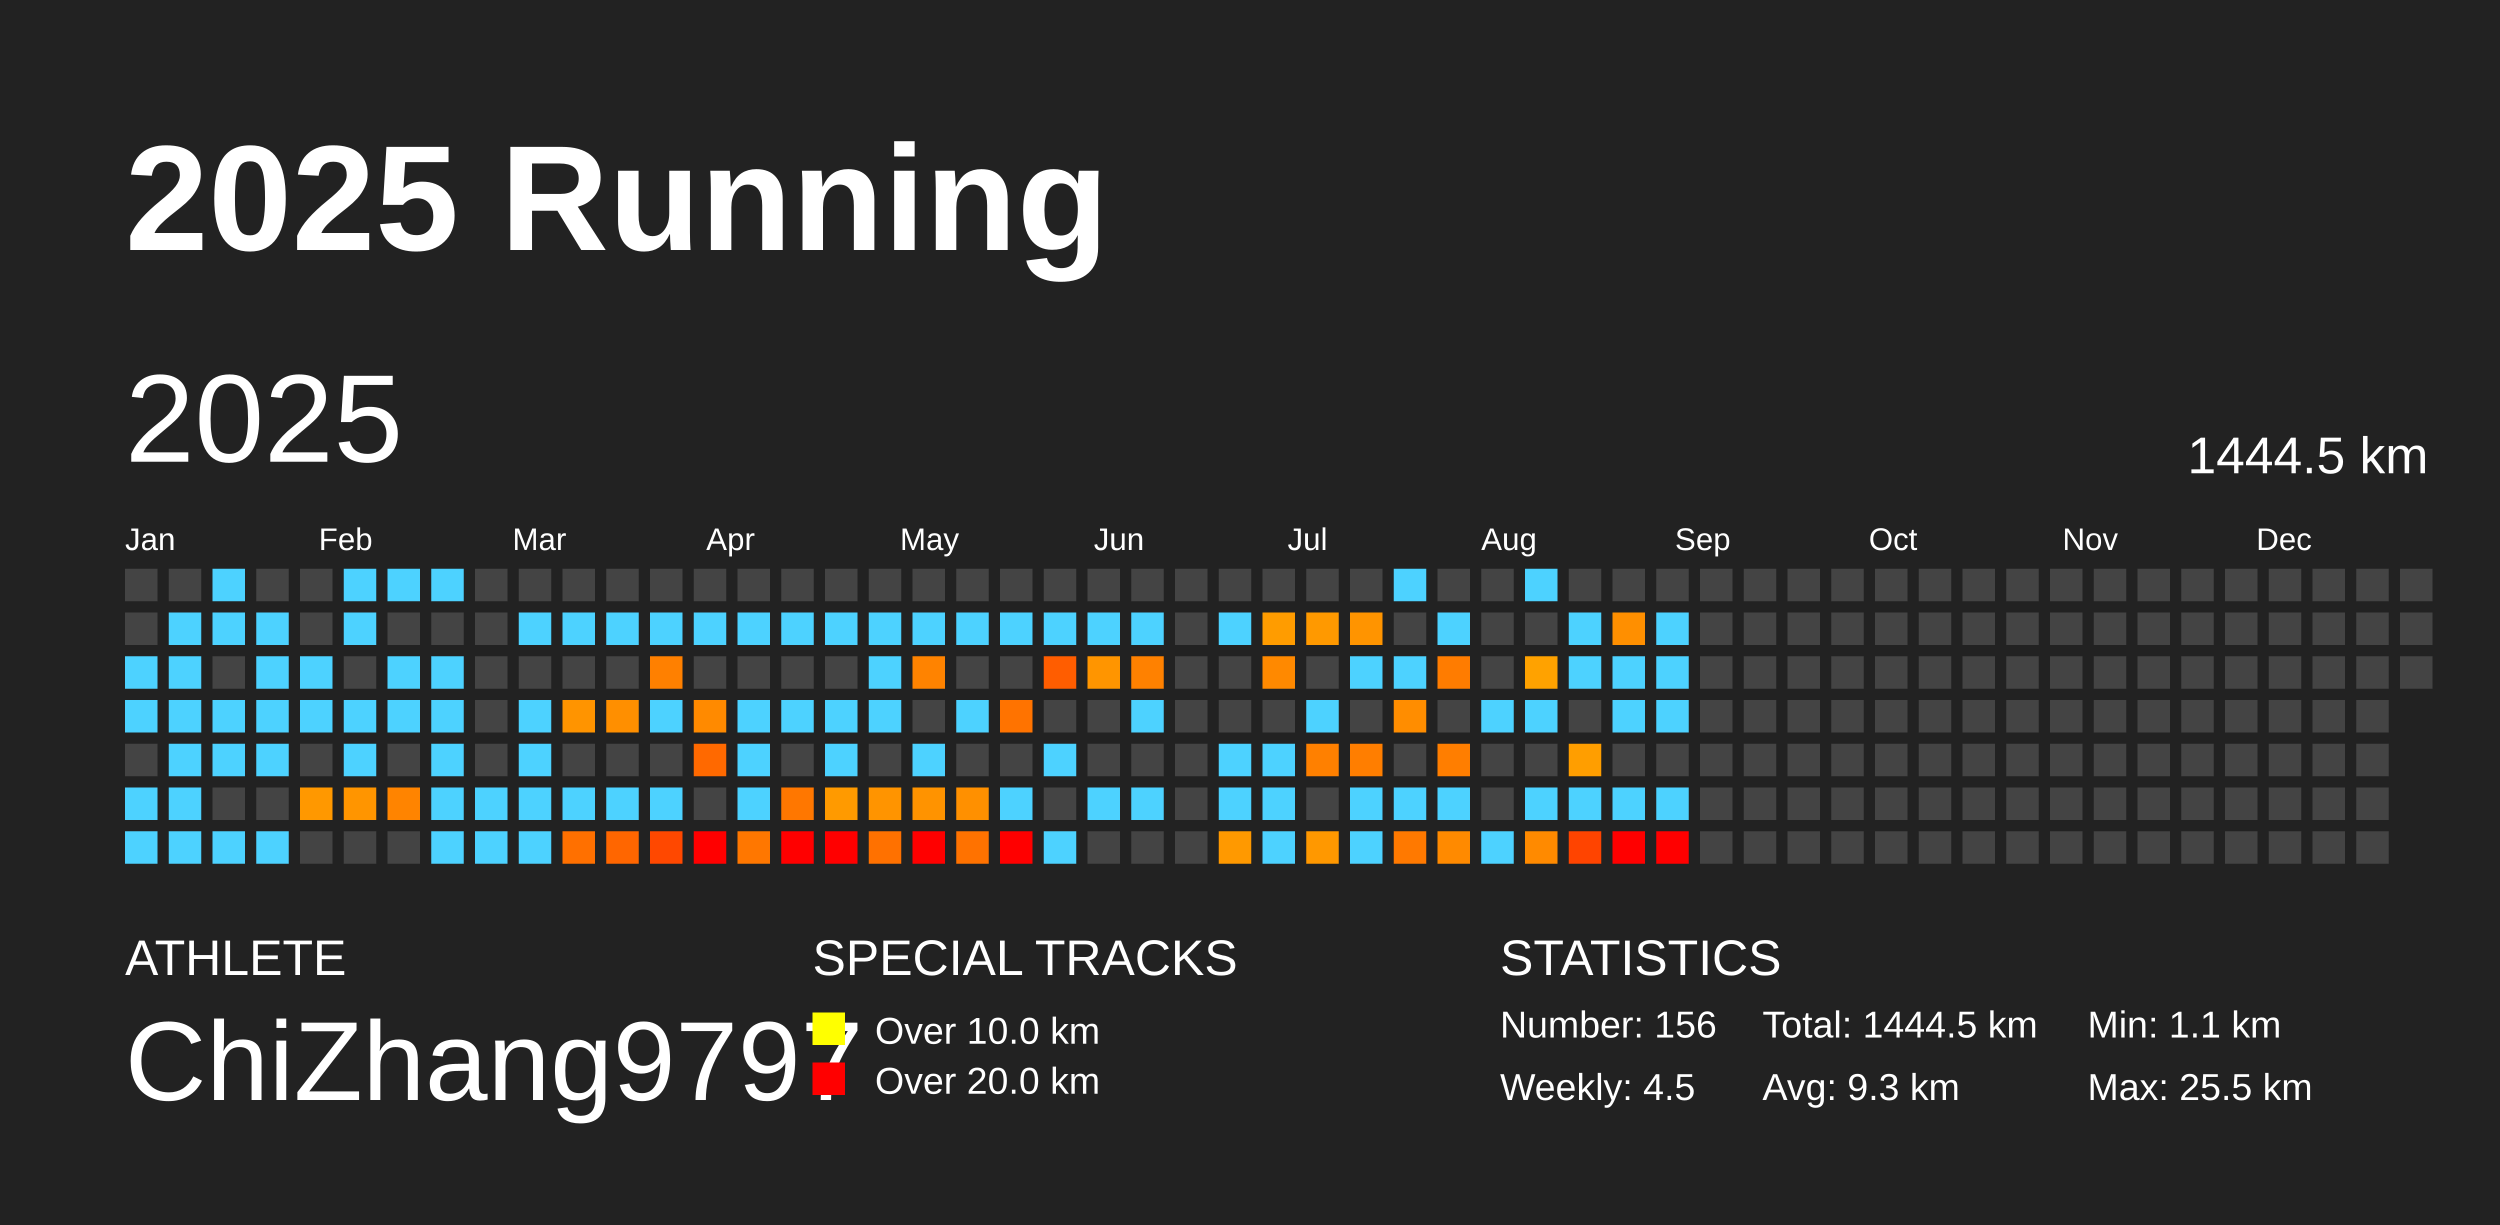
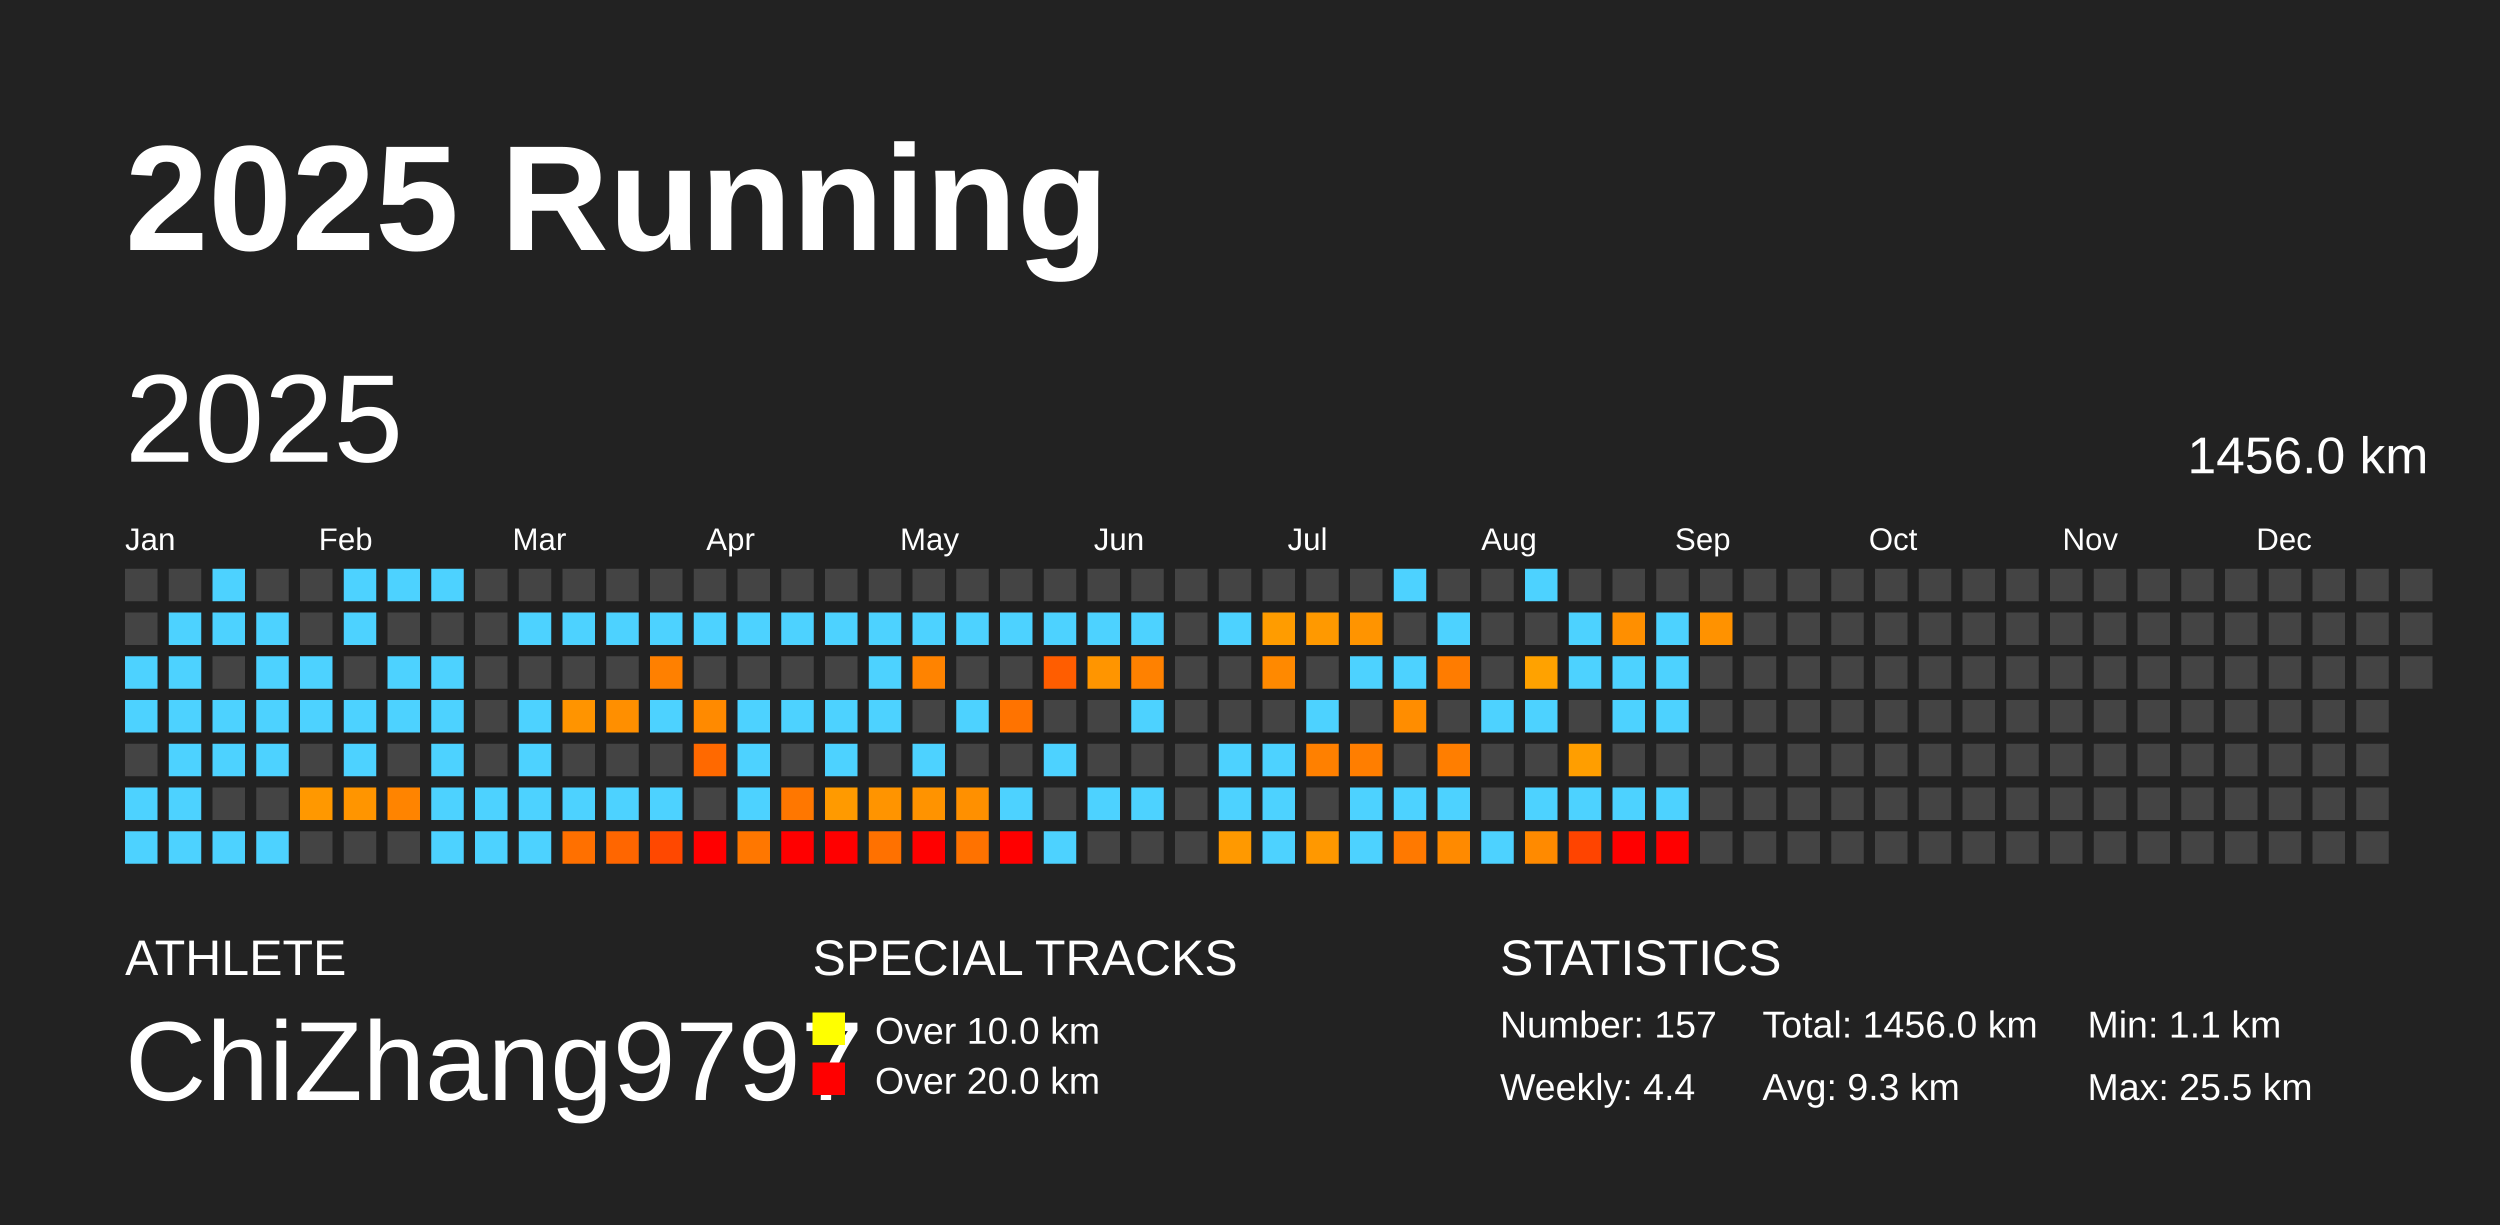
<svg xmlns="http://www.w3.org/2000/svg" baseProfile="full" height="98mm" version="1.1" viewBox="0,0,200,98" width="200mm">
  <defs />
  <rect fill="#222222" height="98" width="200" x="0" y="0" />
  <text fill="#FFFFFF" style="font-size:12px; font-family:Arial; font-weight:bold;" x="10" y="20">2025 Running</text>
  <text fill="#FFFFFF" style="font-size:4px; font-family:Arial" x="10" y="78">ATHLETE</text>
  <text fill="#FFFFFF" style="font-size:9px; font-family:Arial" x="10" y="88">ChiZhang9797</text>
  <text fill="#FFFFFF" style="font-size:4px; font-family:Arial" x="65" y="78">SPECIAL TRACKS</text>
  <rect fill="yellow" height="2.6" width="2.6" x="65" y="81" />
  <text fill="#FFFFFF" style="font-size:3px; font-family:Arial" x="70" y="83.5">Over 10.0 km</text>
  <rect fill="red" height="2.6" width="2.6" x="65" y="85" />
  <text fill="#FFFFFF" style="font-size:3px; font-family:Arial" x="70" y="87.5">Over 20.0 km</text>
  <text fill="#FFFFFF" style="font-size:4px; font-family:Arial" x="120" y="78">STATISTICS</text>
-   <text fill="#FFFFFF" style="font-size:3px; font-family:Arial" x="120" y="83">Number: 156</text>
-   <text fill="#FFFFFF" style="font-size:3px; font-family:Arial" x="120" y="88">Weekly: 4.5</text>
-   <text fill="#FFFFFF" style="font-size:3px; font-family:Arial" x="141" y="83">Total: 1444.5 km</text>
+   <text fill="#FFFFFF" style="font-size:3px; font-family:Arial" x="120" y="83">Number: 157</text>
+   <text fill="#FFFFFF" style="font-size:3px; font-family:Arial" x="120" y="88">Weekly: 4.4</text>
+   <text fill="#FFFFFF" style="font-size:3px; font-family:Arial" x="141" y="83">Total: 1456.0 km</text>
  <text fill="#FFFFFF" style="font-size:3px; font-family:Arial" x="141" y="88">Avg: 9.3 km</text>
  <text fill="#FFFFFF" style="font-size:3px; font-family:Arial" x="167" y="83">Min: 1.1 km</text>
  <text fill="#FFFFFF" style="font-size:3px; font-family:Arial" x="167" y="88">Max: 25.5 km</text>
  <text dominant-baseline="hanging" fill="#FFFFFF" style="font-size:10.0px; font-family:Arial;" x="10" y="30">2025</text>
-   <text dominant-baseline="hanging" fill="#FFFFFF" style="font-size:4.125px; font-family:Arial;" x="175" y="35">1444.5 km</text>
+   <text dominant-baseline="hanging" fill="#FFFFFF" style="font-size:4.125px; font-family:Arial;" x="175" y="35">1456.0 km</text>
  <text fill="#FFFFFF" style="font-size:2.5px; font-family:Arial" x="10.0" y="44">Jan</text>
  <text fill="#FFFFFF" style="font-size:2.5px; font-family:Arial" x="25.5" y="44">Feb</text>
  <text fill="#FFFFFF" style="font-size:2.5px; font-family:Arial" x="41.0" y="44">Mar</text>
  <text fill="#FFFFFF" style="font-size:2.5px; font-family:Arial" x="56.5" y="44">Apr</text>
  <text fill="#FFFFFF" style="font-size:2.5px; font-family:Arial" x="72.0" y="44">May</text>
  <text fill="#FFFFFF" style="font-size:2.5px; font-family:Arial" x="87.5" y="44">Jun</text>
  <text fill="#FFFFFF" style="font-size:2.5px; font-family:Arial" x="103.0" y="44">Jul</text>
  <text fill="#FFFFFF" style="font-size:2.5px; font-family:Arial" x="118.5" y="44">Aug</text>
  <text fill="#FFFFFF" style="font-size:2.5px; font-family:Arial" x="134.0" y="44">Sep</text>
  <text fill="#FFFFFF" style="font-size:2.5px; font-family:Arial" x="149.5" y="44">Oct</text>
  <text fill="#FFFFFF" style="font-size:2.5px; font-family:Arial" x="165.0" y="44">Nov</text>
  <text fill="#FFFFFF" style="font-size:2.5px; font-family:Arial" x="180.5" y="44">Dec</text>
  <rect fill="#444444" height="2.6" width="2.6" x="10.0" y="45.5" />
  <rect fill="#444444" height="2.6" width="2.6" x="10.0" y="49.0" />
  <rect fill="#4dd2ff" height="2.6" width="2.6" x="10.0" y="52.5" />
  <rect fill="#4dd2ff" height="2.6" width="2.6" x="10.0" y="56.0" />
  <rect fill="#444444" height="2.6" width="2.6" x="10.0" y="59.5" />
  <rect fill="#4dd2ff" height="2.6" width="2.6" x="10.0" y="63.0" />
  <rect fill="#4dd2ff" height="2.6" width="2.6" x="10.0" y="66.5" />
  <rect fill="#444444" height="2.6" width="2.6" x="13.5" y="45.5" />
  <rect fill="#4dd2ff" height="2.6" width="2.6" x="13.5" y="49.0" />
  <rect fill="#4dd2ff" height="2.6" width="2.6" x="13.5" y="52.5" />
  <rect fill="#4dd2ff" height="2.6" width="2.6" x="13.5" y="56.0" />
  <rect fill="#4dd2ff" height="2.6" width="2.6" x="13.5" y="59.5" />
  <rect fill="#4dd2ff" height="2.6" width="2.6" x="13.5" y="63.0" />
  <rect fill="#4dd2ff" height="2.6" width="2.6" x="13.5" y="66.5" />
  <rect fill="#4dd2ff" height="2.6" width="2.6" x="17.0" y="45.5" />
  <rect fill="#4dd2ff" height="2.6" width="2.6" x="17.0" y="49.0" />
  <rect fill="#444444" height="2.6" width="2.6" x="17.0" y="52.5" />
  <rect fill="#4dd2ff" height="2.6" width="2.6" x="17.0" y="56.0" />
  <rect fill="#4dd2ff" height="2.6" width="2.6" x="17.0" y="59.5" />
  <rect fill="#444444" height="2.6" width="2.6" x="17.0" y="63.0" />
  <rect fill="#4dd2ff" height="2.6" width="2.6" x="17.0" y="66.5" />
  <rect fill="#444444" height="2.6" width="2.6" x="20.5" y="45.5" />
  <rect fill="#4dd2ff" height="2.6" width="2.6" x="20.5" y="49.0" />
  <rect fill="#4dd2ff" height="2.6" width="2.6" x="20.5" y="52.5" />
  <rect fill="#4dd2ff" height="2.6" width="2.6" x="20.5" y="56.0" />
  <rect fill="#4dd2ff" height="2.6" width="2.6" x="20.5" y="59.5" />
  <rect fill="#444444" height="2.6" width="2.6" x="20.5" y="63.0" />
  <rect fill="#4dd2ff" height="2.6" width="2.6" x="20.5" y="66.5" />
  <rect fill="#444444" height="2.6" width="2.6" x="24.0" y="45.5" />
  <rect fill="#444444" height="2.6" width="2.6" x="24.0" y="49.0" />
  <rect fill="#4dd2ff" height="2.6" width="2.6" x="24.0" y="52.5" />
  <rect fill="#4dd2ff" height="2.6" width="2.6" x="24.0" y="56.0" />
  <rect fill="#444444" height="2.6" width="2.6" x="24.0" y="59.5" />
  <rect fill="#ff9800" height="2.6" width="2.6" x="24.0" y="63.0" />
  <rect fill="#444444" height="2.6" width="2.6" x="24.0" y="66.5" />
  <rect fill="#4dd2ff" height="2.6" width="2.6" x="27.5" y="45.5" />
  <rect fill="#4dd2ff" height="2.6" width="2.6" x="27.5" y="49.0" />
  <rect fill="#444444" height="2.6" width="2.6" x="27.5" y="52.5" />
  <rect fill="#4dd2ff" height="2.6" width="2.6" x="27.5" y="56.0" />
  <rect fill="#4dd2ff" height="2.6" width="2.6" x="27.5" y="59.5" />
  <rect fill="#ff9500" height="2.6" width="2.6" x="27.5" y="63.0" />
  <rect fill="#444444" height="2.6" width="2.6" x="27.5" y="66.5" />
  <rect fill="#4dd2ff" height="2.6" width="2.6" x="31.0" y="45.5" />
  <rect fill="#444444" height="2.6" width="2.6" x="31.0" y="49.0" />
  <rect fill="#4dd2ff" height="2.6" width="2.6" x="31.0" y="52.5" />
  <rect fill="#4dd2ff" height="2.6" width="2.6" x="31.0" y="56.0" />
  <rect fill="#444444" height="2.6" width="2.6" x="31.0" y="59.5" />
  <rect fill="#ff8400" height="2.6" width="2.6" x="31.0" y="63.0" />
  <rect fill="#444444" height="2.6" width="2.6" x="31.0" y="66.5" />
  <rect fill="#4dd2ff" height="2.6" width="2.6" x="34.5" y="45.5" />
  <rect fill="#444444" height="2.6" width="2.6" x="34.5" y="49.0" />
  <rect fill="#4dd2ff" height="2.6" width="2.6" x="34.5" y="52.5" />
  <rect fill="#4dd2ff" height="2.6" width="2.6" x="34.5" y="56.0" />
  <rect fill="#4dd2ff" height="2.6" width="2.6" x="34.5" y="59.5" />
  <rect fill="#4dd2ff" height="2.6" width="2.6" x="34.5" y="63.0" />
  <rect fill="#4dd2ff" height="2.6" width="2.6" x="34.5" y="66.5" />
  <rect fill="#444444" height="2.6" width="2.6" x="38.0" y="45.5" />
  <rect fill="#444444" height="2.6" width="2.6" x="38.0" y="49.0" />
  <rect fill="#444444" height="2.6" width="2.6" x="38.0" y="52.5" />
  <rect fill="#444444" height="2.6" width="2.6" x="38.0" y="56.0" />
  <rect fill="#444444" height="2.6" width="2.6" x="38.0" y="59.5" />
  <rect fill="#4dd2ff" height="2.6" width="2.6" x="38.0" y="63.0" />
  <rect fill="#4dd2ff" height="2.6" width="2.6" x="38.0" y="66.5" />
  <rect fill="#444444" height="2.6" width="2.6" x="41.5" y="45.5" />
  <rect fill="#4dd2ff" height="2.6" width="2.6" x="41.5" y="49.0" />
  <rect fill="#444444" height="2.6" width="2.6" x="41.5" y="52.5" />
  <rect fill="#4dd2ff" height="2.6" width="2.6" x="41.5" y="56.0" />
  <rect fill="#4dd2ff" height="2.6" width="2.6" x="41.5" y="59.5" />
  <rect fill="#4dd2ff" height="2.6" width="2.6" x="41.5" y="63.0" />
  <rect fill="#4dd2ff" height="2.6" width="2.6" x="41.5" y="66.5" />
  <rect fill="#444444" height="2.6" width="2.6" x="45.0" y="45.5" />
  <rect fill="#4dd2ff" height="2.6" width="2.6" x="45.0" y="49.0" />
  <rect fill="#444444" height="2.6" width="2.6" x="45.0" y="52.5" />
  <rect fill="#ff9400" height="2.6" width="2.6" x="45.0" y="56.0" />
  <rect fill="#444444" height="2.6" width="2.6" x="45.0" y="59.5" />
  <rect fill="#4dd2ff" height="2.6" width="2.6" x="45.0" y="63.0" />
  <rect fill="#ff7000" height="2.6" width="2.6" x="45.0" y="66.5" />
  <rect fill="#444444" height="2.6" width="2.6" x="48.5" y="45.5" />
  <rect fill="#4dd2ff" height="2.6" width="2.6" x="48.5" y="49.0" />
  <rect fill="#444444" height="2.6" width="2.6" x="48.5" y="52.5" />
  <rect fill="#ff8f00" height="2.6" width="2.6" x="48.5" y="56.0" />
  <rect fill="#444444" height="2.6" width="2.6" x="48.5" y="59.5" />
  <rect fill="#4dd2ff" height="2.6" width="2.6" x="48.5" y="63.0" />
  <rect fill="#ff6600" height="2.6" width="2.6" x="48.5" y="66.5" />
  <rect fill="#444444" height="2.6" width="2.6" x="52.0" y="45.5" />
  <rect fill="#4dd2ff" height="2.6" width="2.6" x="52.0" y="49.0" />
  <rect fill="#ff8000" height="2.6" width="2.6" x="52.0" y="52.5" />
  <rect fill="#4dd2ff" height="2.6" width="2.6" x="52.0" y="56.0" />
  <rect fill="#444444" height="2.6" width="2.6" x="52.0" y="59.5" />
  <rect fill="#4dd2ff" height="2.6" width="2.6" x="52.0" y="63.0" />
  <rect fill="#ff4800" height="2.6" width="2.6" x="52.0" y="66.5" />
  <rect fill="#444444" height="2.6" width="2.6" x="55.5" y="45.5" />
  <rect fill="#4dd2ff" height="2.6" width="2.6" x="55.5" y="49.0" />
  <rect fill="#444444" height="2.6" width="2.6" x="55.5" y="52.5" />
  <rect fill="#ff8a00" height="2.6" width="2.6" x="55.5" y="56.0" />
  <rect fill="#ff6900" height="2.6" width="2.6" x="55.5" y="59.5" />
  <rect fill="#444444" height="2.6" width="2.6" x="55.5" y="63.0" />
  <rect fill="red" height="2.6" width="2.6" x="55.5" y="66.5" />
  <rect fill="#444444" height="2.6" width="2.6" x="59.0" y="45.5" />
  <rect fill="#4dd2ff" height="2.6" width="2.6" x="59.0" y="49.0" />
  <rect fill="#444444" height="2.6" width="2.6" x="59.0" y="52.5" />
  <rect fill="#4dd2ff" height="2.6" width="2.6" x="59.0" y="56.0" />
  <rect fill="#4dd2ff" height="2.6" width="2.6" x="59.0" y="59.5" />
  <rect fill="#4dd2ff" height="2.6" width="2.6" x="59.0" y="63.0" />
  <rect fill="#ff7700" height="2.6" width="2.6" x="59.0" y="66.5" />
  <rect fill="#444444" height="2.6" width="2.6" x="62.5" y="45.5" />
  <rect fill="#4dd2ff" height="2.6" width="2.6" x="62.5" y="49.0" />
  <rect fill="#444444" height="2.6" width="2.6" x="62.5" y="52.5" />
  <rect fill="#4dd2ff" height="2.6" width="2.6" x="62.5" y="56.0" />
  <rect fill="#444444" height="2.6" width="2.6" x="62.5" y="59.5" />
  <rect fill="#ff7700" height="2.6" width="2.6" x="62.5" y="63.0" />
  <rect fill="red" height="2.6" width="2.6" x="62.5" y="66.5" />
  <rect fill="#444444" height="2.6" width="2.6" x="66.0" y="45.5" />
  <rect fill="#4dd2ff" height="2.6" width="2.6" x="66.0" y="49.0" />
  <rect fill="#444444" height="2.6" width="2.6" x="66.0" y="52.5" />
  <rect fill="#4dd2ff" height="2.6" width="2.6" x="66.0" y="56.0" />
  <rect fill="#4dd2ff" height="2.6" width="2.6" x="66.0" y="59.5" />
  <rect fill="#ff9a00" height="2.6" width="2.6" x="66.0" y="63.0" />
  <rect fill="red" height="2.6" width="2.6" x="66.0" y="66.5" />
  <rect fill="#444444" height="2.6" width="2.6" x="69.5" y="45.5" />
  <rect fill="#4dd2ff" height="2.6" width="2.6" x="69.5" y="49.0" />
  <rect fill="#4dd2ff" height="2.6" width="2.6" x="69.5" y="52.5" />
  <rect fill="#4dd2ff" height="2.6" width="2.6" x="69.5" y="56.0" />
  <rect fill="#444444" height="2.6" width="2.6" x="69.5" y="59.5" />
  <rect fill="#ff9400" height="2.6" width="2.6" x="69.5" y="63.0" />
  <rect fill="#ff7100" height="2.6" width="2.6" x="69.5" y="66.5" />
  <rect fill="#444444" height="2.6" width="2.6" x="73.0" y="45.5" />
  <rect fill="#4dd2ff" height="2.6" width="2.6" x="73.0" y="49.0" />
  <rect fill="#ff8300" height="2.6" width="2.6" x="73.0" y="52.5" />
  <rect fill="#444444" height="2.6" width="2.6" x="73.0" y="56.0" />
  <rect fill="#4dd2ff" height="2.6" width="2.6" x="73.0" y="59.5" />
  <rect fill="#ff9300" height="2.6" width="2.6" x="73.0" y="63.0" />
  <rect fill="red" height="2.6" width="2.6" x="73.0" y="66.5" />
  <rect fill="#444444" height="2.6" width="2.6" x="76.5" y="45.5" />
  <rect fill="#4dd2ff" height="2.6" width="2.6" x="76.5" y="49.0" />
  <rect fill="#444444" height="2.6" width="2.6" x="76.5" y="52.5" />
  <rect fill="#4dd2ff" height="2.6" width="2.6" x="76.5" y="56.0" />
  <rect fill="#444444" height="2.6" width="2.6" x="76.5" y="59.5" />
  <rect fill="#ff9000" height="2.6" width="2.6" x="76.5" y="63.0" />
  <rect fill="#ff7200" height="2.6" width="2.6" x="76.5" y="66.5" />
  <rect fill="#444444" height="2.6" width="2.6" x="80.0" y="45.5" />
  <rect fill="#4dd2ff" height="2.6" width="2.6" x="80.0" y="49.0" />
  <rect fill="#444444" height="2.6" width="2.6" x="80.0" y="52.5" />
  <rect fill="#ff7300" height="2.6" width="2.6" x="80.0" y="56.0" />
  <rect fill="#444444" height="2.6" width="2.6" x="80.0" y="59.5" />
  <rect fill="#4dd2ff" height="2.6" width="2.6" x="80.0" y="63.0" />
  <rect fill="red" height="2.6" width="2.6" x="80.0" y="66.5" />
  <rect fill="#444444" height="2.6" width="2.6" x="83.5" y="45.5" />
  <rect fill="#4dd2ff" height="2.6" width="2.6" x="83.5" y="49.0" />
  <rect fill="#ff5d00" height="2.6" width="2.6" x="83.5" y="52.5" />
  <rect fill="#444444" height="2.6" width="2.6" x="83.5" y="56.0" />
  <rect fill="#4dd2ff" height="2.6" width="2.6" x="83.5" y="59.5" />
  <rect fill="#444444" height="2.6" width="2.6" x="83.5" y="63.0" />
  <rect fill="#4dd2ff" height="2.6" width="2.6" x="83.5" y="66.5" />
  <rect fill="#444444" height="2.6" width="2.6" x="87.0" y="45.5" />
  <rect fill="#4dd2ff" height="2.6" width="2.6" x="87.0" y="49.0" />
  <rect fill="#ff9500" height="2.6" width="2.6" x="87.0" y="52.5" />
  <rect fill="#444444" height="2.6" width="2.6" x="87.0" y="56.0" />
  <rect fill="#444444" height="2.6" width="2.6" x="87.0" y="59.5" />
  <rect fill="#4dd2ff" height="2.6" width="2.6" x="87.0" y="63.0" />
  <rect fill="#444444" height="2.6" width="2.6" x="87.0" y="66.5" />
  <rect fill="#444444" height="2.6" width="2.6" x="90.5" y="45.5" />
  <rect fill="#4dd2ff" height="2.6" width="2.6" x="90.5" y="49.0" />
  <rect fill="#ff8100" height="2.6" width="2.6" x="90.5" y="52.5" />
  <rect fill="#4dd2ff" height="2.6" width="2.6" x="90.5" y="56.0" />
  <rect fill="#444444" height="2.6" width="2.6" x="90.5" y="59.5" />
  <rect fill="#4dd2ff" height="2.6" width="2.6" x="90.5" y="63.0" />
  <rect fill="#444444" height="2.6" width="2.6" x="90.5" y="66.5" />
  <rect fill="#444444" height="2.6" width="2.6" x="94.0" y="45.5" />
  <rect fill="#444444" height="2.6" width="2.6" x="94.0" y="49.0" />
  <rect fill="#444444" height="2.6" width="2.6" x="94.0" y="52.5" />
  <rect fill="#444444" height="2.6" width="2.6" x="94.0" y="56.0" />
  <rect fill="#444444" height="2.6" width="2.6" x="94.0" y="59.5" />
  <rect fill="#444444" height="2.6" width="2.6" x="94.0" y="63.0" />
  <rect fill="#444444" height="2.6" width="2.6" x="94.0" y="66.5" />
  <rect fill="#444444" height="2.6" width="2.6" x="97.5" y="45.5" />
  <rect fill="#4dd2ff" height="2.6" width="2.6" x="97.5" y="49.0" />
  <rect fill="#444444" height="2.6" width="2.6" x="97.5" y="52.5" />
  <rect fill="#444444" height="2.6" width="2.6" x="97.5" y="56.0" />
  <rect fill="#4dd2ff" height="2.6" width="2.6" x="97.5" y="59.5" />
  <rect fill="#4dd2ff" height="2.6" width="2.6" x="97.5" y="63.0" />
  <rect fill="#ff9900" height="2.6" width="2.6" x="97.5" y="66.5" />
  <rect fill="#444444" height="2.6" width="2.6" x="101.0" y="45.5" />
  <rect fill="#ff9c00" height="2.6" width="2.6" x="101.0" y="49.0" />
  <rect fill="#ff8900" height="2.6" width="2.6" x="101.0" y="52.5" />
  <rect fill="#444444" height="2.6" width="2.6" x="101.0" y="56.0" />
  <rect fill="#4dd2ff" height="2.6" width="2.6" x="101.0" y="59.5" />
  <rect fill="#4dd2ff" height="2.6" width="2.6" x="101.0" y="63.0" />
  <rect fill="#4dd2ff" height="2.6" width="2.6" x="101.0" y="66.5" />
  <rect fill="#444444" height="2.6" width="2.6" x="104.5" y="45.5" />
  <rect fill="#ff9900" height="2.6" width="2.6" x="104.5" y="49.0" />
  <rect fill="#444444" height="2.6" width="2.6" x="104.5" y="52.5" />
  <rect fill="#4dd2ff" height="2.6" width="2.6" x="104.5" y="56.0" />
  <rect fill="#ff8000" height="2.6" width="2.6" x="104.5" y="59.5" />
  <rect fill="#444444" height="2.6" width="2.6" x="104.5" y="63.0" />
  <rect fill="#ff9800" height="2.6" width="2.6" x="104.5" y="66.5" />
  <rect fill="#444444" height="2.6" width="2.6" x="108.0" y="45.5" />
  <rect fill="#ff9400" height="2.6" width="2.6" x="108.0" y="49.0" />
  <rect fill="#4dd2ff" height="2.6" width="2.6" x="108.0" y="52.5" />
  <rect fill="#444444" height="2.6" width="2.6" x="108.0" y="56.0" />
  <rect fill="#ff7e00" height="2.6" width="2.6" x="108.0" y="59.5" />
  <rect fill="#4dd2ff" height="2.6" width="2.6" x="108.0" y="63.0" />
  <rect fill="#4dd2ff" height="2.6" width="2.6" x="108.0" y="66.5" />
  <rect fill="#4dd2ff" height="2.6" width="2.6" x="111.5" y="45.5" />
  <rect fill="#444444" height="2.6" width="2.6" x="111.5" y="49.0" />
  <rect fill="#4dd2ff" height="2.6" width="2.6" x="111.5" y="52.5" />
  <rect fill="#ff8d00" height="2.6" width="2.6" x="111.5" y="56.0" />
  <rect fill="#444444" height="2.6" width="2.6" x="111.5" y="59.5" />
  <rect fill="#4dd2ff" height="2.6" width="2.6" x="111.5" y="63.0" />
  <rect fill="#ff7900" height="2.6" width="2.6" x="111.5" y="66.5" />
  <rect fill="#444444" height="2.6" width="2.6" x="115.0" y="45.5" />
  <rect fill="#4dd2ff" height="2.6" width="2.6" x="115.0" y="49.0" />
  <rect fill="#ff7c00" height="2.6" width="2.6" x="115.0" y="52.5" />
  <rect fill="#444444" height="2.6" width="2.6" x="115.0" y="56.0" />
  <rect fill="#ff7e00" height="2.6" width="2.6" x="115.0" y="59.5" />
  <rect fill="#4dd2ff" height="2.6" width="2.6" x="115.0" y="63.0" />
  <rect fill="#ff8a00" height="2.6" width="2.6" x="115.0" y="66.5" />
  <rect fill="#444444" height="2.6" width="2.6" x="118.5" y="45.5" />
  <rect fill="#444444" height="2.6" width="2.6" x="118.5" y="49.0" />
  <rect fill="#444444" height="2.6" width="2.6" x="118.5" y="52.5" />
  <rect fill="#4dd2ff" height="2.6" width="2.6" x="118.5" y="56.0" />
  <rect fill="#444444" height="2.6" width="2.6" x="118.5" y="59.5" />
  <rect fill="#444444" height="2.6" width="2.6" x="118.5" y="63.0" />
  <rect fill="#4dd2ff" height="2.6" width="2.6" x="118.5" y="66.5" />
  <rect fill="#4dd2ff" height="2.6" width="2.6" x="122.0" y="45.5" />
  <rect fill="#444444" height="2.6" width="2.6" x="122.0" y="49.0" />
  <rect fill="#ffa200" height="2.6" width="2.6" x="122.0" y="52.5" />
  <rect fill="#4dd2ff" height="2.6" width="2.6" x="122.0" y="56.0" />
  <rect fill="#444444" height="2.6" width="2.6" x="122.0" y="59.5" />
  <rect fill="#4dd2ff" height="2.6" width="2.6" x="122.0" y="63.0" />
  <rect fill="#ff8a00" height="2.6" width="2.6" x="122.0" y="66.5" />
  <rect fill="#444444" height="2.6" width="2.6" x="125.5" y="45.5" />
  <rect fill="#4dd2ff" height="2.6" width="2.6" x="125.5" y="49.0" />
  <rect fill="#4dd2ff" height="2.6" width="2.6" x="125.5" y="52.5" />
  <rect fill="#444444" height="2.6" width="2.6" x="125.5" y="56.0" />
  <rect fill="#ff9e00" height="2.6" width="2.6" x="125.5" y="59.5" />
  <rect fill="#4dd2ff" height="2.6" width="2.6" x="125.5" y="63.0" />
  <rect fill="#ff4400" height="2.6" width="2.6" x="125.5" y="66.5" />
  <rect fill="#444444" height="2.6" width="2.6" x="129.0" y="45.5" />
  <rect fill="#ff8f00" height="2.6" width="2.6" x="129.0" y="49.0" />
  <rect fill="#4dd2ff" height="2.6" width="2.6" x="129.0" y="52.5" />
  <rect fill="#4dd2ff" height="2.6" width="2.6" x="129.0" y="56.0" />
  <rect fill="#444444" height="2.6" width="2.6" x="129.0" y="59.5" />
  <rect fill="#4dd2ff" height="2.6" width="2.6" x="129.0" y="63.0" />
  <rect fill="red" height="2.6" width="2.6" x="129.0" y="66.5" />
  <rect fill="#444444" height="2.6" width="2.6" x="132.5" y="45.5" />
  <rect fill="#4dd2ff" height="2.6" width="2.6" x="132.5" y="49.0" />
  <rect fill="#4dd2ff" height="2.6" width="2.6" x="132.5" y="52.5" />
  <rect fill="#4dd2ff" height="2.6" width="2.6" x="132.5" y="56.0" />
  <rect fill="#444444" height="2.6" width="2.6" x="132.5" y="59.5" />
  <rect fill="#4dd2ff" height="2.6" width="2.6" x="132.5" y="63.0" />
  <rect fill="red" height="2.6" width="2.6" x="132.5" y="66.5" />
  <rect fill="#444444" height="2.6" width="2.6" x="136.0" y="45.5" />
-   <rect fill="#444444" height="2.6" width="2.6" x="136.0" y="49.0" />
+   <rect fill="#ff9200" height="2.6" width="2.6" x="136.0" y="49.0" />
  <rect fill="#444444" height="2.6" width="2.6" x="136.0" y="52.5" />
  <rect fill="#444444" height="2.6" width="2.6" x="136.0" y="56.0" />
  <rect fill="#444444" height="2.6" width="2.6" x="136.0" y="59.5" />
  <rect fill="#444444" height="2.6" width="2.6" x="136.0" y="63.0" />
  <rect fill="#444444" height="2.6" width="2.6" x="136.0" y="66.5" />
  <rect fill="#444444" height="2.6" width="2.6" x="139.5" y="45.5" />
  <rect fill="#444444" height="2.6" width="2.6" x="139.5" y="49.0" />
  <rect fill="#444444" height="2.6" width="2.6" x="139.5" y="52.5" />
  <rect fill="#444444" height="2.6" width="2.6" x="139.5" y="56.0" />
  <rect fill="#444444" height="2.6" width="2.6" x="139.5" y="59.5" />
  <rect fill="#444444" height="2.6" width="2.6" x="139.5" y="63.0" />
  <rect fill="#444444" height="2.6" width="2.6" x="139.5" y="66.5" />
  <rect fill="#444444" height="2.6" width="2.6" x="143.0" y="45.5" />
  <rect fill="#444444" height="2.6" width="2.6" x="143.0" y="49.0" />
  <rect fill="#444444" height="2.6" width="2.6" x="143.0" y="52.5" />
  <rect fill="#444444" height="2.6" width="2.6" x="143.0" y="56.0" />
  <rect fill="#444444" height="2.6" width="2.6" x="143.0" y="59.5" />
  <rect fill="#444444" height="2.6" width="2.6" x="143.0" y="63.0" />
  <rect fill="#444444" height="2.6" width="2.6" x="143.0" y="66.5" />
  <rect fill="#444444" height="2.6" width="2.6" x="146.5" y="45.5" />
  <rect fill="#444444" height="2.6" width="2.6" x="146.5" y="49.0" />
  <rect fill="#444444" height="2.6" width="2.6" x="146.5" y="52.5" />
  <rect fill="#444444" height="2.6" width="2.6" x="146.5" y="56.0" />
  <rect fill="#444444" height="2.6" width="2.6" x="146.5" y="59.5" />
  <rect fill="#444444" height="2.6" width="2.6" x="146.5" y="63.0" />
  <rect fill="#444444" height="2.6" width="2.6" x="146.5" y="66.5" />
  <rect fill="#444444" height="2.6" width="2.6" x="150.0" y="45.5" />
  <rect fill="#444444" height="2.6" width="2.6" x="150.0" y="49.0" />
  <rect fill="#444444" height="2.6" width="2.6" x="150.0" y="52.5" />
  <rect fill="#444444" height="2.6" width="2.6" x="150.0" y="56.0" />
  <rect fill="#444444" height="2.6" width="2.6" x="150.0" y="59.5" />
  <rect fill="#444444" height="2.6" width="2.6" x="150.0" y="63.0" />
  <rect fill="#444444" height="2.6" width="2.6" x="150.0" y="66.5" />
  <rect fill="#444444" height="2.6" width="2.6" x="153.5" y="45.5" />
  <rect fill="#444444" height="2.6" width="2.6" x="153.5" y="49.0" />
  <rect fill="#444444" height="2.6" width="2.6" x="153.5" y="52.5" />
  <rect fill="#444444" height="2.6" width="2.6" x="153.5" y="56.0" />
  <rect fill="#444444" height="2.6" width="2.6" x="153.5" y="59.5" />
  <rect fill="#444444" height="2.6" width="2.6" x="153.5" y="63.0" />
  <rect fill="#444444" height="2.6" width="2.6" x="153.5" y="66.5" />
  <rect fill="#444444" height="2.6" width="2.6" x="157.0" y="45.5" />
  <rect fill="#444444" height="2.6" width="2.6" x="157.0" y="49.0" />
  <rect fill="#444444" height="2.6" width="2.6" x="157.0" y="52.5" />
  <rect fill="#444444" height="2.6" width="2.6" x="157.0" y="56.0" />
  <rect fill="#444444" height="2.6" width="2.6" x="157.0" y="59.5" />
  <rect fill="#444444" height="2.6" width="2.6" x="157.0" y="63.0" />
  <rect fill="#444444" height="2.6" width="2.6" x="157.0" y="66.5" />
  <rect fill="#444444" height="2.6" width="2.6" x="160.5" y="45.5" />
  <rect fill="#444444" height="2.6" width="2.6" x="160.5" y="49.0" />
  <rect fill="#444444" height="2.6" width="2.6" x="160.5" y="52.5" />
  <rect fill="#444444" height="2.6" width="2.6" x="160.5" y="56.0" />
  <rect fill="#444444" height="2.6" width="2.6" x="160.5" y="59.5" />
  <rect fill="#444444" height="2.6" width="2.6" x="160.5" y="63.0" />
  <rect fill="#444444" height="2.6" width="2.6" x="160.5" y="66.5" />
  <rect fill="#444444" height="2.6" width="2.6" x="164.0" y="45.5" />
  <rect fill="#444444" height="2.6" width="2.6" x="164.0" y="49.0" />
  <rect fill="#444444" height="2.6" width="2.6" x="164.0" y="52.5" />
  <rect fill="#444444" height="2.6" width="2.6" x="164.0" y="56.0" />
  <rect fill="#444444" height="2.6" width="2.6" x="164.0" y="59.5" />
  <rect fill="#444444" height="2.6" width="2.6" x="164.0" y="63.0" />
  <rect fill="#444444" height="2.6" width="2.6" x="164.0" y="66.5" />
  <rect fill="#444444" height="2.6" width="2.6" x="167.5" y="45.5" />
  <rect fill="#444444" height="2.6" width="2.6" x="167.5" y="49.0" />
  <rect fill="#444444" height="2.6" width="2.6" x="167.5" y="52.5" />
  <rect fill="#444444" height="2.6" width="2.6" x="167.5" y="56.0" />
  <rect fill="#444444" height="2.6" width="2.6" x="167.5" y="59.5" />
  <rect fill="#444444" height="2.6" width="2.6" x="167.5" y="63.0" />
  <rect fill="#444444" height="2.6" width="2.6" x="167.5" y="66.5" />
  <rect fill="#444444" height="2.6" width="2.6" x="171.0" y="45.5" />
  <rect fill="#444444" height="2.6" width="2.6" x="171.0" y="49.0" />
  <rect fill="#444444" height="2.6" width="2.6" x="171.0" y="52.5" />
  <rect fill="#444444" height="2.6" width="2.6" x="171.0" y="56.0" />
  <rect fill="#444444" height="2.6" width="2.6" x="171.0" y="59.5" />
  <rect fill="#444444" height="2.6" width="2.6" x="171.0" y="63.0" />
  <rect fill="#444444" height="2.6" width="2.6" x="171.0" y="66.5" />
  <rect fill="#444444" height="2.6" width="2.6" x="174.5" y="45.5" />
  <rect fill="#444444" height="2.6" width="2.6" x="174.5" y="49.0" />
  <rect fill="#444444" height="2.6" width="2.6" x="174.5" y="52.5" />
  <rect fill="#444444" height="2.6" width="2.6" x="174.5" y="56.0" />
  <rect fill="#444444" height="2.6" width="2.6" x="174.5" y="59.5" />
  <rect fill="#444444" height="2.6" width="2.6" x="174.5" y="63.0" />
  <rect fill="#444444" height="2.6" width="2.6" x="174.5" y="66.5" />
  <rect fill="#444444" height="2.6" width="2.6" x="178.0" y="45.5" />
  <rect fill="#444444" height="2.6" width="2.6" x="178.0" y="49.0" />
  <rect fill="#444444" height="2.6" width="2.6" x="178.0" y="52.5" />
  <rect fill="#444444" height="2.6" width="2.6" x="178.0" y="56.0" />
  <rect fill="#444444" height="2.6" width="2.6" x="178.0" y="59.5" />
  <rect fill="#444444" height="2.6" width="2.6" x="178.0" y="63.0" />
  <rect fill="#444444" height="2.6" width="2.6" x="178.0" y="66.5" />
  <rect fill="#444444" height="2.6" width="2.6" x="181.5" y="45.5" />
  <rect fill="#444444" height="2.6" width="2.6" x="181.5" y="49.0" />
  <rect fill="#444444" height="2.6" width="2.6" x="181.5" y="52.5" />
  <rect fill="#444444" height="2.6" width="2.6" x="181.5" y="56.0" />
  <rect fill="#444444" height="2.6" width="2.6" x="181.5" y="59.5" />
  <rect fill="#444444" height="2.6" width="2.6" x="181.5" y="63.0" />
  <rect fill="#444444" height="2.6" width="2.6" x="181.5" y="66.5" />
  <rect fill="#444444" height="2.6" width="2.6" x="185.0" y="45.5" />
  <rect fill="#444444" height="2.6" width="2.6" x="185.0" y="49.0" />
  <rect fill="#444444" height="2.6" width="2.6" x="185.0" y="52.5" />
  <rect fill="#444444" height="2.6" width="2.6" x="185.0" y="56.0" />
  <rect fill="#444444" height="2.6" width="2.6" x="185.0" y="59.5" />
  <rect fill="#444444" height="2.6" width="2.6" x="185.0" y="63.0" />
  <rect fill="#444444" height="2.6" width="2.6" x="185.0" y="66.5" />
  <rect fill="#444444" height="2.6" width="2.6" x="188.5" y="45.5" />
  <rect fill="#444444" height="2.6" width="2.6" x="188.5" y="49.0" />
  <rect fill="#444444" height="2.6" width="2.6" x="188.5" y="52.5" />
  <rect fill="#444444" height="2.6" width="2.6" x="188.5" y="56.0" />
  <rect fill="#444444" height="2.6" width="2.6" x="188.5" y="59.5" />
  <rect fill="#444444" height="2.6" width="2.6" x="188.5" y="63.0" />
  <rect fill="#444444" height="2.6" width="2.6" x="188.5" y="66.5" />
  <rect fill="#444444" height="2.6" width="2.6" x="192.0" y="45.5" />
  <rect fill="#444444" height="2.6" width="2.6" x="192.0" y="49.0" />
  <rect fill="#444444" height="2.6" width="2.6" x="192.0" y="52.5" />
</svg>
